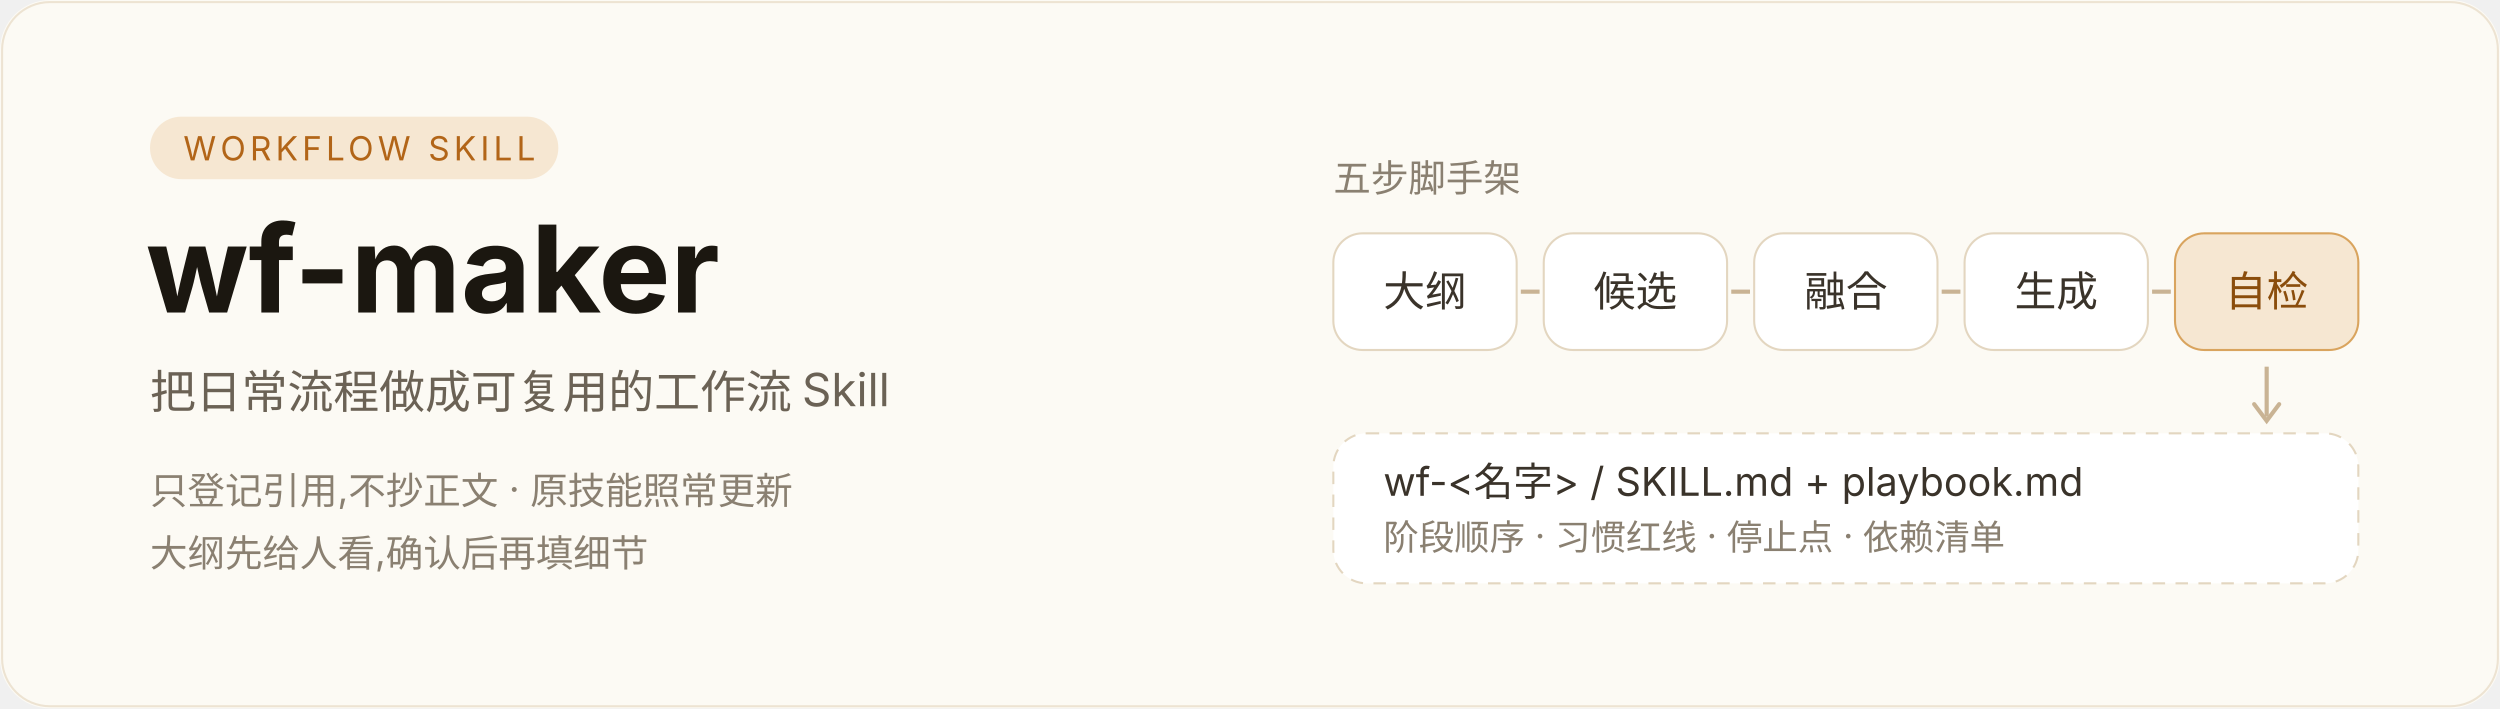
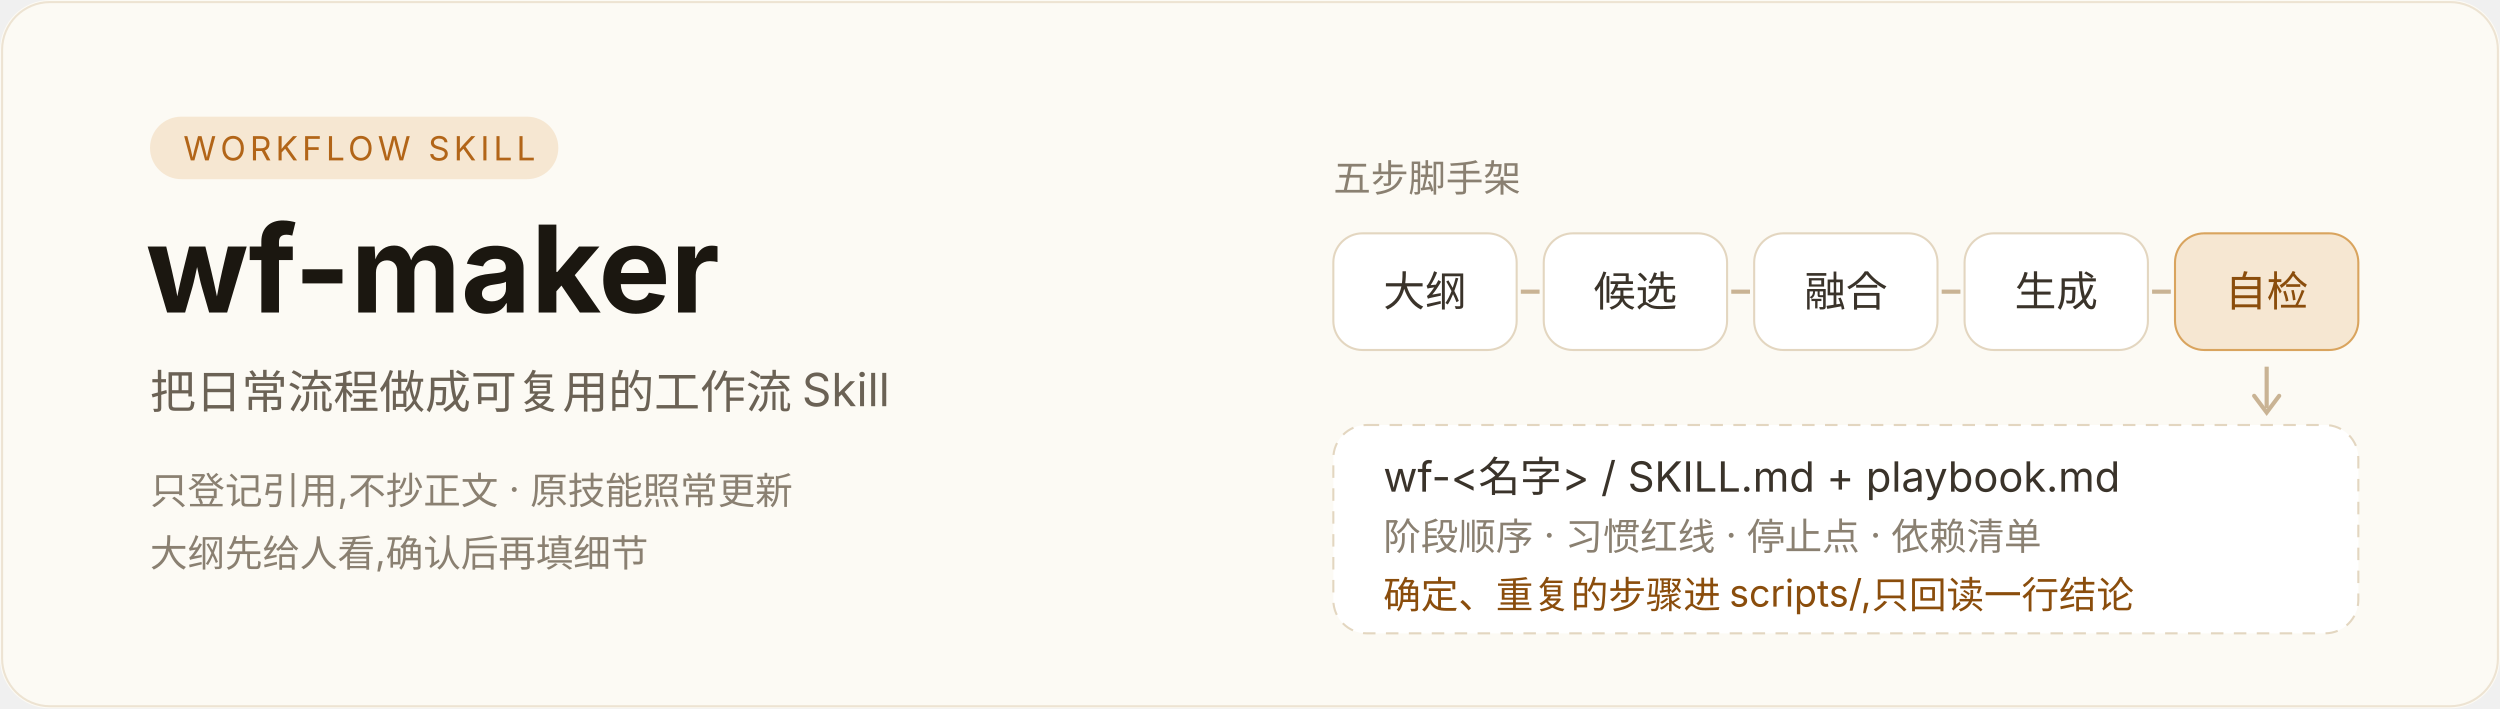
- <svg xmlns="http://www.w3.org/2000/svg" viewBox="0 0 1200 340" width="1200" height="340" role="img" aria-label="wf-maker:把日常流程做成可复用的工作流 Skill">
+ <svg xmlns="http://www.w3.org/2000/svg" viewBox="0 0 1200 340" width="1200" height="340" role="img" aria-labelledby="hero-title hero-desc">
  <rect width="1200" height="340" rx="24" fill="#FCFAF4" />
  <rect x="1" y="1" width="1198" height="338" rx="23" fill="none" stroke="#EDE3D2" />
  <rect x="72" y="56" width="196" height="30" rx="15" fill="#F6E7D2" />
  <text x="88" y="77" font-family="-apple-system, 'Segoe UI', 'Noto Sans SC', 'Microsoft YaHei', sans-serif" font-size="16" letter-spacing="2" fill="#B26518">WORKFLOW SKILL</text>
  <text x="70" y="150" font-family="-apple-system, 'Segoe UI', 'Noto Sans SC', 'Microsoft YaHei', sans-serif" font-size="58" font-weight="700" fill="#1B1710">wf-maker</text>
  <text x="72" y="196" font-family="-apple-system, 'Segoe UI', 'Noto Sans SC', 'Microsoft YaHei', sans-serif" font-size="22" fill="#6B6255">把日常流程做成可复用的工作流 Skill</text>
  <text x="72" y="242" font-family="-apple-system, 'Segoe UI', 'Noto Sans SC', 'Microsoft YaHei', sans-serif" font-size="18" fill="#8A8071">只登记引用,不抄正文 · 原技能照常更新</text>
  <text x="72" y="272" font-family="-apple-system, 'Segoe UI', 'Noto Sans SC', 'Microsoft YaHei', sans-serif" font-size="18" fill="#8A8071">大纲先给人看,确认后再填细节</text>
  <g font-family="-apple-system, 'Segoe UI', 'Noto Sans SC', 'Microsoft YaHei', sans-serif">
    <text x="640" y="92" font-size="18" fill="#8A8071">五步脚手架</text>
    <rect x="640" y="112" width="88" height="56" rx="14" fill="#FFFFFF" stroke="#E3D6C0" />
    <text x="684" y="147" font-size="20" text-anchor="middle" fill="#3A332A">大纲</text>
    <rect x="741" y="112" width="88" height="56" rx="14" fill="#FFFFFF" stroke="#E3D6C0" />
    <text x="785" y="147" font-size="20" text-anchor="middle" fill="#3A332A">候选</text>
    <rect x="842" y="112" width="88" height="56" rx="14" fill="#FFFFFF" stroke="#E3D6C0" />
    <text x="886" y="147" font-size="20" text-anchor="middle" fill="#3A332A">融合</text>
    <rect x="943" y="112" width="88" height="56" rx="14" fill="#FFFFFF" stroke="#E3D6C0" />
    <text x="987" y="147" font-size="20" text-anchor="middle" fill="#3A332A">生成</text>
    <rect x="1044" y="112" width="88" height="56" rx="14" fill="#F6E7D2" stroke="#D9A45E" />
    <text x="1088" y="147" font-size="20" text-anchor="middle" fill="#8A4D0C">自检</text>
    <path d="M730 140 L739 140" stroke="#C9B394" stroke-width="2" />
    <path d="M831 140 L840 140" stroke="#C9B394" stroke-width="2" />
    <path d="M932 140 L941 140" stroke="#C9B394" stroke-width="2" />
    <path d="M1033 140 L1042 140" stroke="#C9B394" stroke-width="2" />
-     <path d="M1088 176 L1088 200" stroke="#C9B394" stroke-width="2" />
-     <path d="M1082 194 L1088 202 L1094 194" fill="none" stroke="#C9B394" stroke-width="2" stroke-linecap="round" />
-     <rect x="640" y="208" width="492" height="72" rx="16" fill="#FFFFFF" stroke="#E3D6C0" stroke-dasharray="6 5" />
-     <text x="664" y="238" font-size="19" fill="#3A332A">wf-&lt;名字&gt; / SKILL.md + playbook.md</text>
-     <text x="664" y="264" font-size="17" fill="#8A8071">阶段顺序 · 习惯红线 · 停止点 · 依赖清单</text>
+     <path d="M1088 176 L1088 196" stroke="#C9B394" stroke-width="2" />
+     <path d="M1082 190 L1088 198 L1094 190" fill="none" stroke="#C9B394" stroke-width="2" stroke-linecap="round" />
+     <rect x="640" y="204" width="492" height="100" rx="16" fill="#FFFFFF" stroke="#E3D6C0" stroke-dasharray="6 5" />
+     <text x="664" y="236" font-size="20" fill="#3A332A">wf-&lt;名字&gt; / SKILL.md + playbook.md</text>
+     <text x="664" y="264" font-size="18" fill="#8A8071">阶段顺序 · 习惯红线 · 停止点 · 依赖清单</text>
+     <text x="664" y="292" font-size="18" fill="#8A4D0C">确定、重复的步骤进 scripts/,只回读一行结论</text>
  </g>
</svg>
